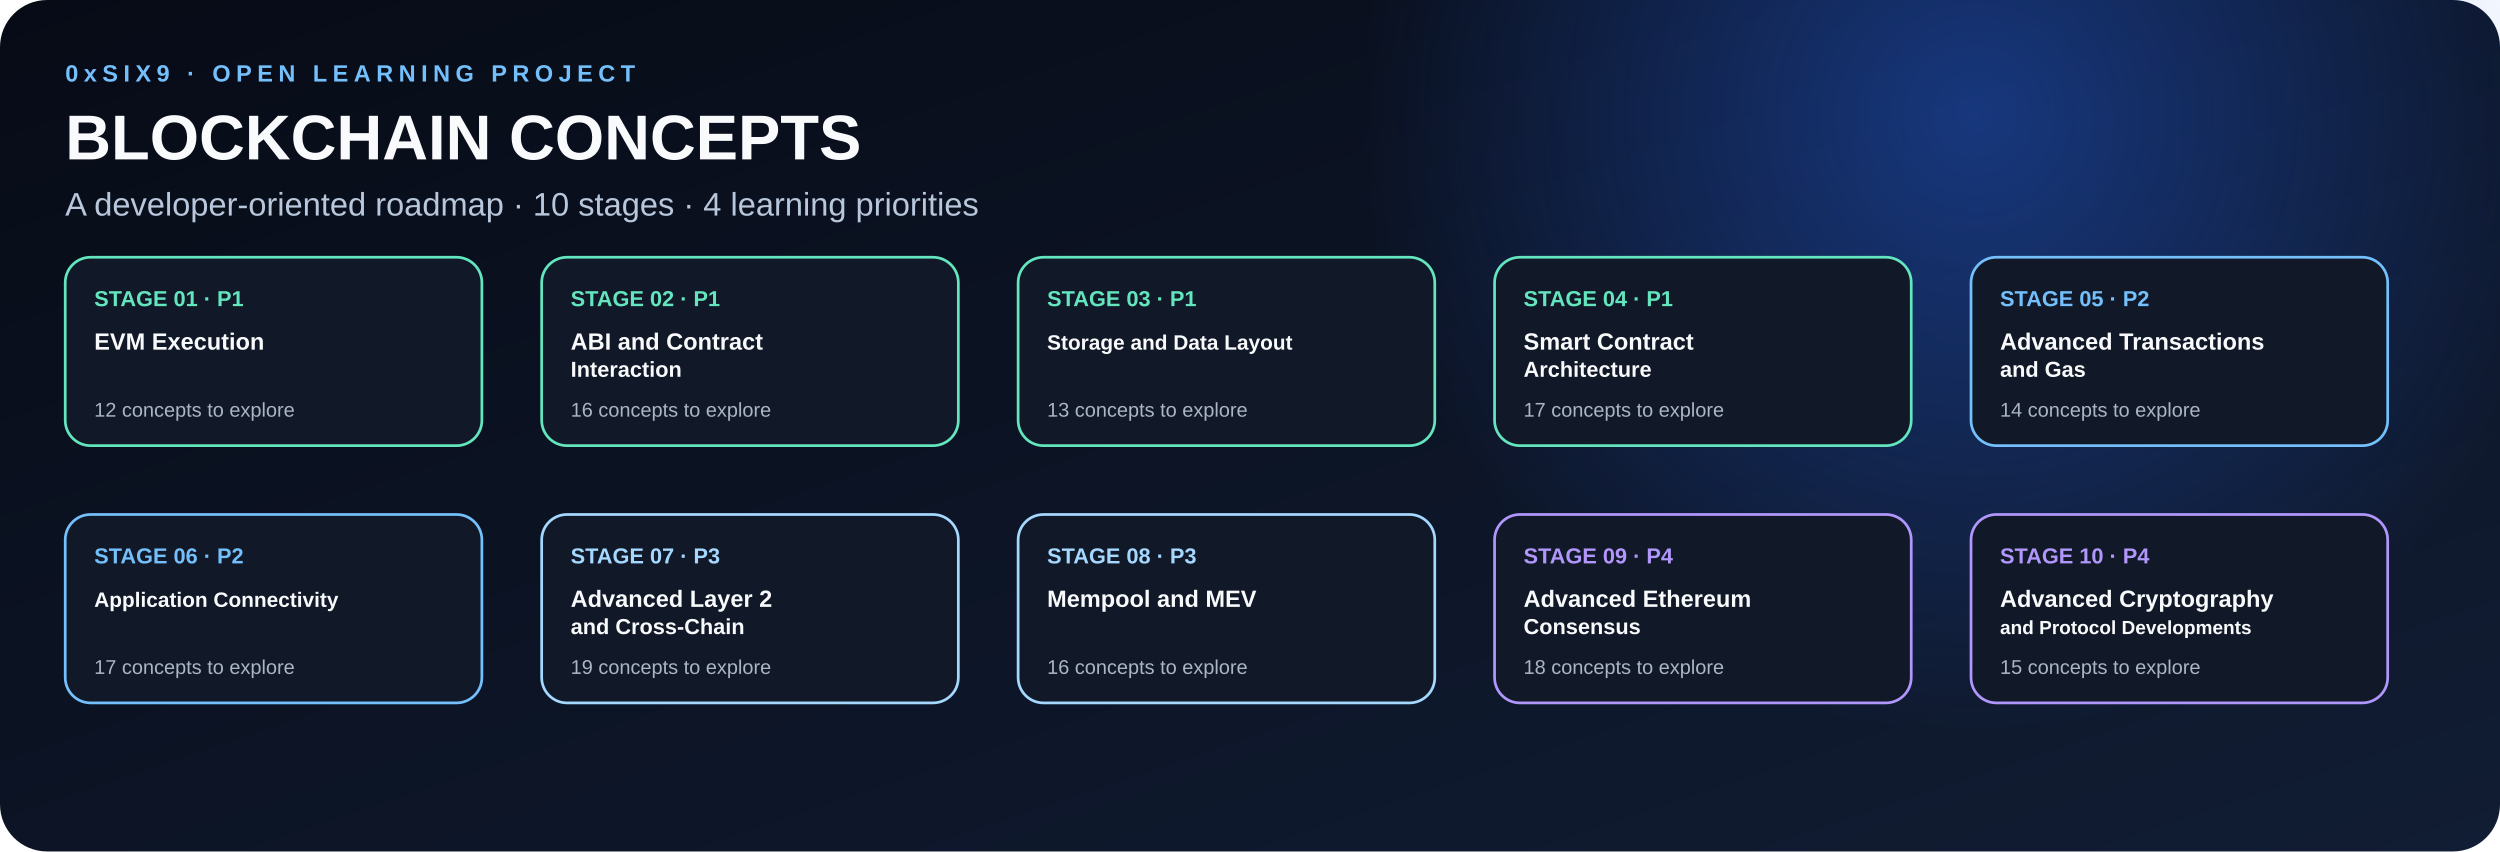
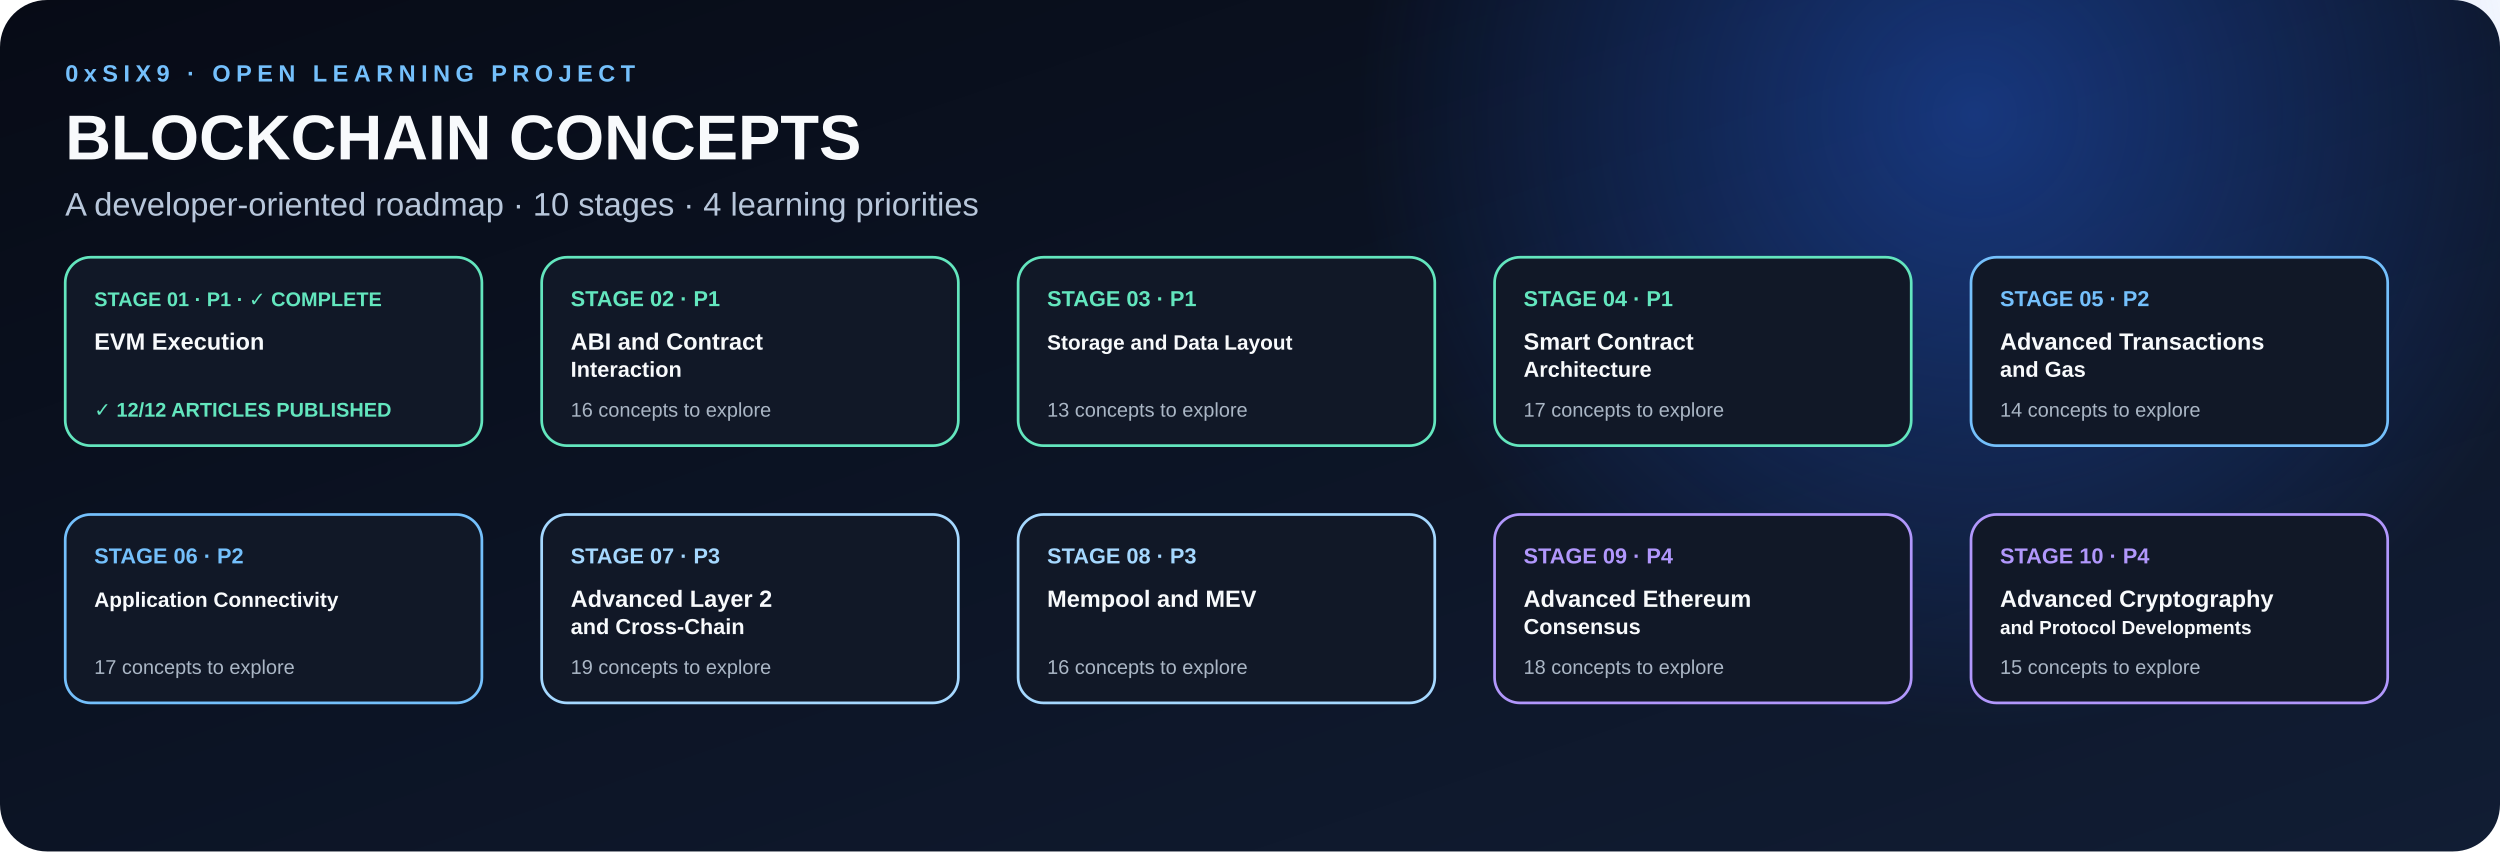
<svg xmlns="http://www.w3.org/2000/svg" width="1380" height="470" viewBox="0 0 1380 470" role="img" aria-labelledby="title desc">
  <defs>
    <linearGradient id="bg" x1="0" y1="0" x2="1" y2="1">
      <stop offset="0" stop-color="#070B16" />
      <stop offset="1" stop-color="#111D34" />
    </linearGradient>
    <radialGradient id="glow">
      <stop offset="0" stop-color="#2563EB" stop-opacity=".45" />
      <stop offset="1" stop-color="#2563EB" stop-opacity="0" />
    </radialGradient>
  </defs>
  <rect width="1380" height="470" rx="26" fill="url(#bg)" />
  <circle cx="1090" cy="64" r="340" fill="url(#glow)" />
  <text x="36" y="45" font-family="Arial,sans-serif" font-size="13" font-weight="700" letter-spacing="3" fill="#74C0FC">0xSIX9 · OPEN LEARNING PROJECT</text>
  <text x="36" y="88" font-family="Arial,sans-serif" font-size="35" font-weight="800" fill="#F8FAFC">BLOCKCHAIN CONCEPTS</text>
  <text x="36" y="119" font-family="Arial,sans-serif" font-size="18" fill="#B8C7DB">A developer-oriented roadmap · 10 stages · 4 learning priorities</text>
  <g transform="translate(36,142)">
    <rect width="230" height="104" rx="14" fill="#111827" stroke="#63E6BE" stroke-width="1.5" />
-     <text x="16" y="27" font-family="Arial,sans-serif" font-size="12" font-weight="700" fill="#63E6BE">STAGE 01 · P1</text>
+     <text x="16" y="27" font-family="Arial,sans-serif" font-size="11" font-weight="700" fill="#63E6BE">STAGE 01 · P1 · ✓ COMPLETE</text>
    <text x="16" y="51" font-family="Arial,sans-serif" font-size="13" font-weight="700" fill="#F8FAFC">EVM Execution</text>
-     <text x="16" y="88" font-family="Arial,sans-serif" font-size="11" fill="#AAB6C5">12 concepts to explore</text>
+     <text x="16" y="88" font-family="Arial,sans-serif" font-size="11" font-weight="700" fill="#63E6BE">✓ 12/12 ARTICLES PUBLISHED</text>
  </g>
  <g transform="translate(299,142)">
    <rect width="230" height="104" rx="14" fill="#111827" stroke="#63E6BE" stroke-width="1.5" />
    <text x="16" y="27" font-family="Arial,sans-serif" font-size="12" font-weight="700" fill="#63E6BE">STAGE 02 · P1</text>
    <text x="16" y="51" font-family="Arial,sans-serif" font-size="13" font-weight="700" fill="#F8FAFC">ABI and Contract</text>
    <text x="16" y="66" font-family="Arial,sans-serif" font-size="12" font-weight="700" fill="#F8FAFC">Interaction</text>
    <text x="16" y="88" font-family="Arial,sans-serif" font-size="11" fill="#AAB6C5">16 concepts to explore</text>
  </g>
  <g transform="translate(562,142)">
    <rect width="230" height="104" rx="14" fill="#111827" stroke="#63E6BE" stroke-width="1.5" />
    <text x="16" y="27" font-family="Arial,sans-serif" font-size="12" font-weight="700" fill="#63E6BE">STAGE 03 · P1</text>
    <text x="16" y="51" font-family="Arial,sans-serif" font-size="11.5" font-weight="700" fill="#F8FAFC">Storage and Data Layout</text>
    <text x="16" y="88" font-family="Arial,sans-serif" font-size="11" fill="#AAB6C5">13 concepts to explore</text>
  </g>
  <g transform="translate(825,142)">
    <rect width="230" height="104" rx="14" fill="#111827" stroke="#63E6BE" stroke-width="1.5" />
    <text x="16" y="27" font-family="Arial,sans-serif" font-size="12" font-weight="700" fill="#63E6BE">STAGE 04 · P1</text>
    <text x="16" y="51" font-family="Arial,sans-serif" font-size="13" font-weight="700" fill="#F8FAFC">Smart Contract</text>
    <text x="16" y="66" font-family="Arial,sans-serif" font-size="12" font-weight="700" fill="#F8FAFC">Architecture</text>
    <text x="16" y="88" font-family="Arial,sans-serif" font-size="11" fill="#AAB6C5">17 concepts to explore</text>
  </g>
  <g transform="translate(1088,142)">
    <rect width="230" height="104" rx="14" fill="#111827" stroke="#74C0FC" stroke-width="1.5" />
    <text x="16" y="27" font-family="Arial,sans-serif" font-size="12" font-weight="700" fill="#74C0FC">STAGE 05 · P2</text>
    <text x="16" y="51" font-family="Arial,sans-serif" font-size="13" font-weight="700" fill="#F8FAFC">Advanced Transactions</text>
    <text x="16" y="66" font-family="Arial,sans-serif" font-size="12" font-weight="700" fill="#F8FAFC">and Gas</text>
    <text x="16" y="88" font-family="Arial,sans-serif" font-size="11" fill="#AAB6C5">14 concepts to explore</text>
  </g>
  <g transform="translate(36,284)">
    <rect width="230" height="104" rx="14" fill="#111827" stroke="#74C0FC" stroke-width="1.5" />
    <text x="16" y="27" font-family="Arial,sans-serif" font-size="12" font-weight="700" fill="#74C0FC">STAGE 06 · P2</text>
    <text x="16" y="51" font-family="Arial,sans-serif" font-size="11.5" font-weight="700" fill="#F8FAFC">Application Connectivity</text>
    <text x="16" y="88" font-family="Arial,sans-serif" font-size="11" fill="#AAB6C5">17 concepts to explore</text>
  </g>
  <g transform="translate(299,284)">
    <rect width="230" height="104" rx="14" fill="#111827" stroke="#A5D8FF" stroke-width="1.5" />
    <text x="16" y="27" font-family="Arial,sans-serif" font-size="12" font-weight="700" fill="#A5D8FF">STAGE 07 · P3</text>
    <text x="16" y="51" font-family="Arial,sans-serif" font-size="13" font-weight="700" fill="#F8FAFC">Advanced Layer 2</text>
    <text x="16" y="66" font-family="Arial,sans-serif" font-size="12" font-weight="700" fill="#F8FAFC">and Cross-Chain</text>
    <text x="16" y="88" font-family="Arial,sans-serif" font-size="11" fill="#AAB6C5">19 concepts to explore</text>
  </g>
  <g transform="translate(562,284)">
    <rect width="230" height="104" rx="14" fill="#111827" stroke="#A5D8FF" stroke-width="1.5" />
    <text x="16" y="27" font-family="Arial,sans-serif" font-size="12" font-weight="700" fill="#A5D8FF">STAGE 08 · P3</text>
    <text x="16" y="51" font-family="Arial,sans-serif" font-size="13" font-weight="700" fill="#F8FAFC">Mempool and MEV</text>
    <text x="16" y="88" font-family="Arial,sans-serif" font-size="11" fill="#AAB6C5">16 concepts to explore</text>
  </g>
  <g transform="translate(825,284)">
    <rect width="230" height="104" rx="14" fill="#111827" stroke="#B197FC" stroke-width="1.5" />
    <text x="16" y="27" font-family="Arial,sans-serif" font-size="12" font-weight="700" fill="#B197FC">STAGE 09 · P4</text>
    <text x="16" y="51" font-family="Arial,sans-serif" font-size="13" font-weight="700" fill="#F8FAFC">Advanced Ethereum</text>
    <text x="16" y="66" font-family="Arial,sans-serif" font-size="12" font-weight="700" fill="#F8FAFC">Consensus</text>
    <text x="16" y="88" font-family="Arial,sans-serif" font-size="11" fill="#AAB6C5">18 concepts to explore</text>
  </g>
  <g transform="translate(1088,284)">
    <rect width="230" height="104" rx="14" fill="#111827" stroke="#B197FC" stroke-width="1.5" />
    <text x="16" y="27" font-family="Arial,sans-serif" font-size="12" font-weight="700" fill="#B197FC">STAGE 10 · P4</text>
    <text x="16" y="51" font-family="Arial,sans-serif" font-size="13" font-weight="700" fill="#F8FAFC">Advanced Cryptography</text>
    <text x="16" y="66" font-family="Arial,sans-serif" font-size="10.5" font-weight="700" fill="#F8FAFC">and Protocol Developments</text>
    <text x="16" y="88" font-family="Arial,sans-serif" font-size="11" fill="#AAB6C5">15 concepts to explore</text>
  </g>
</svg>
